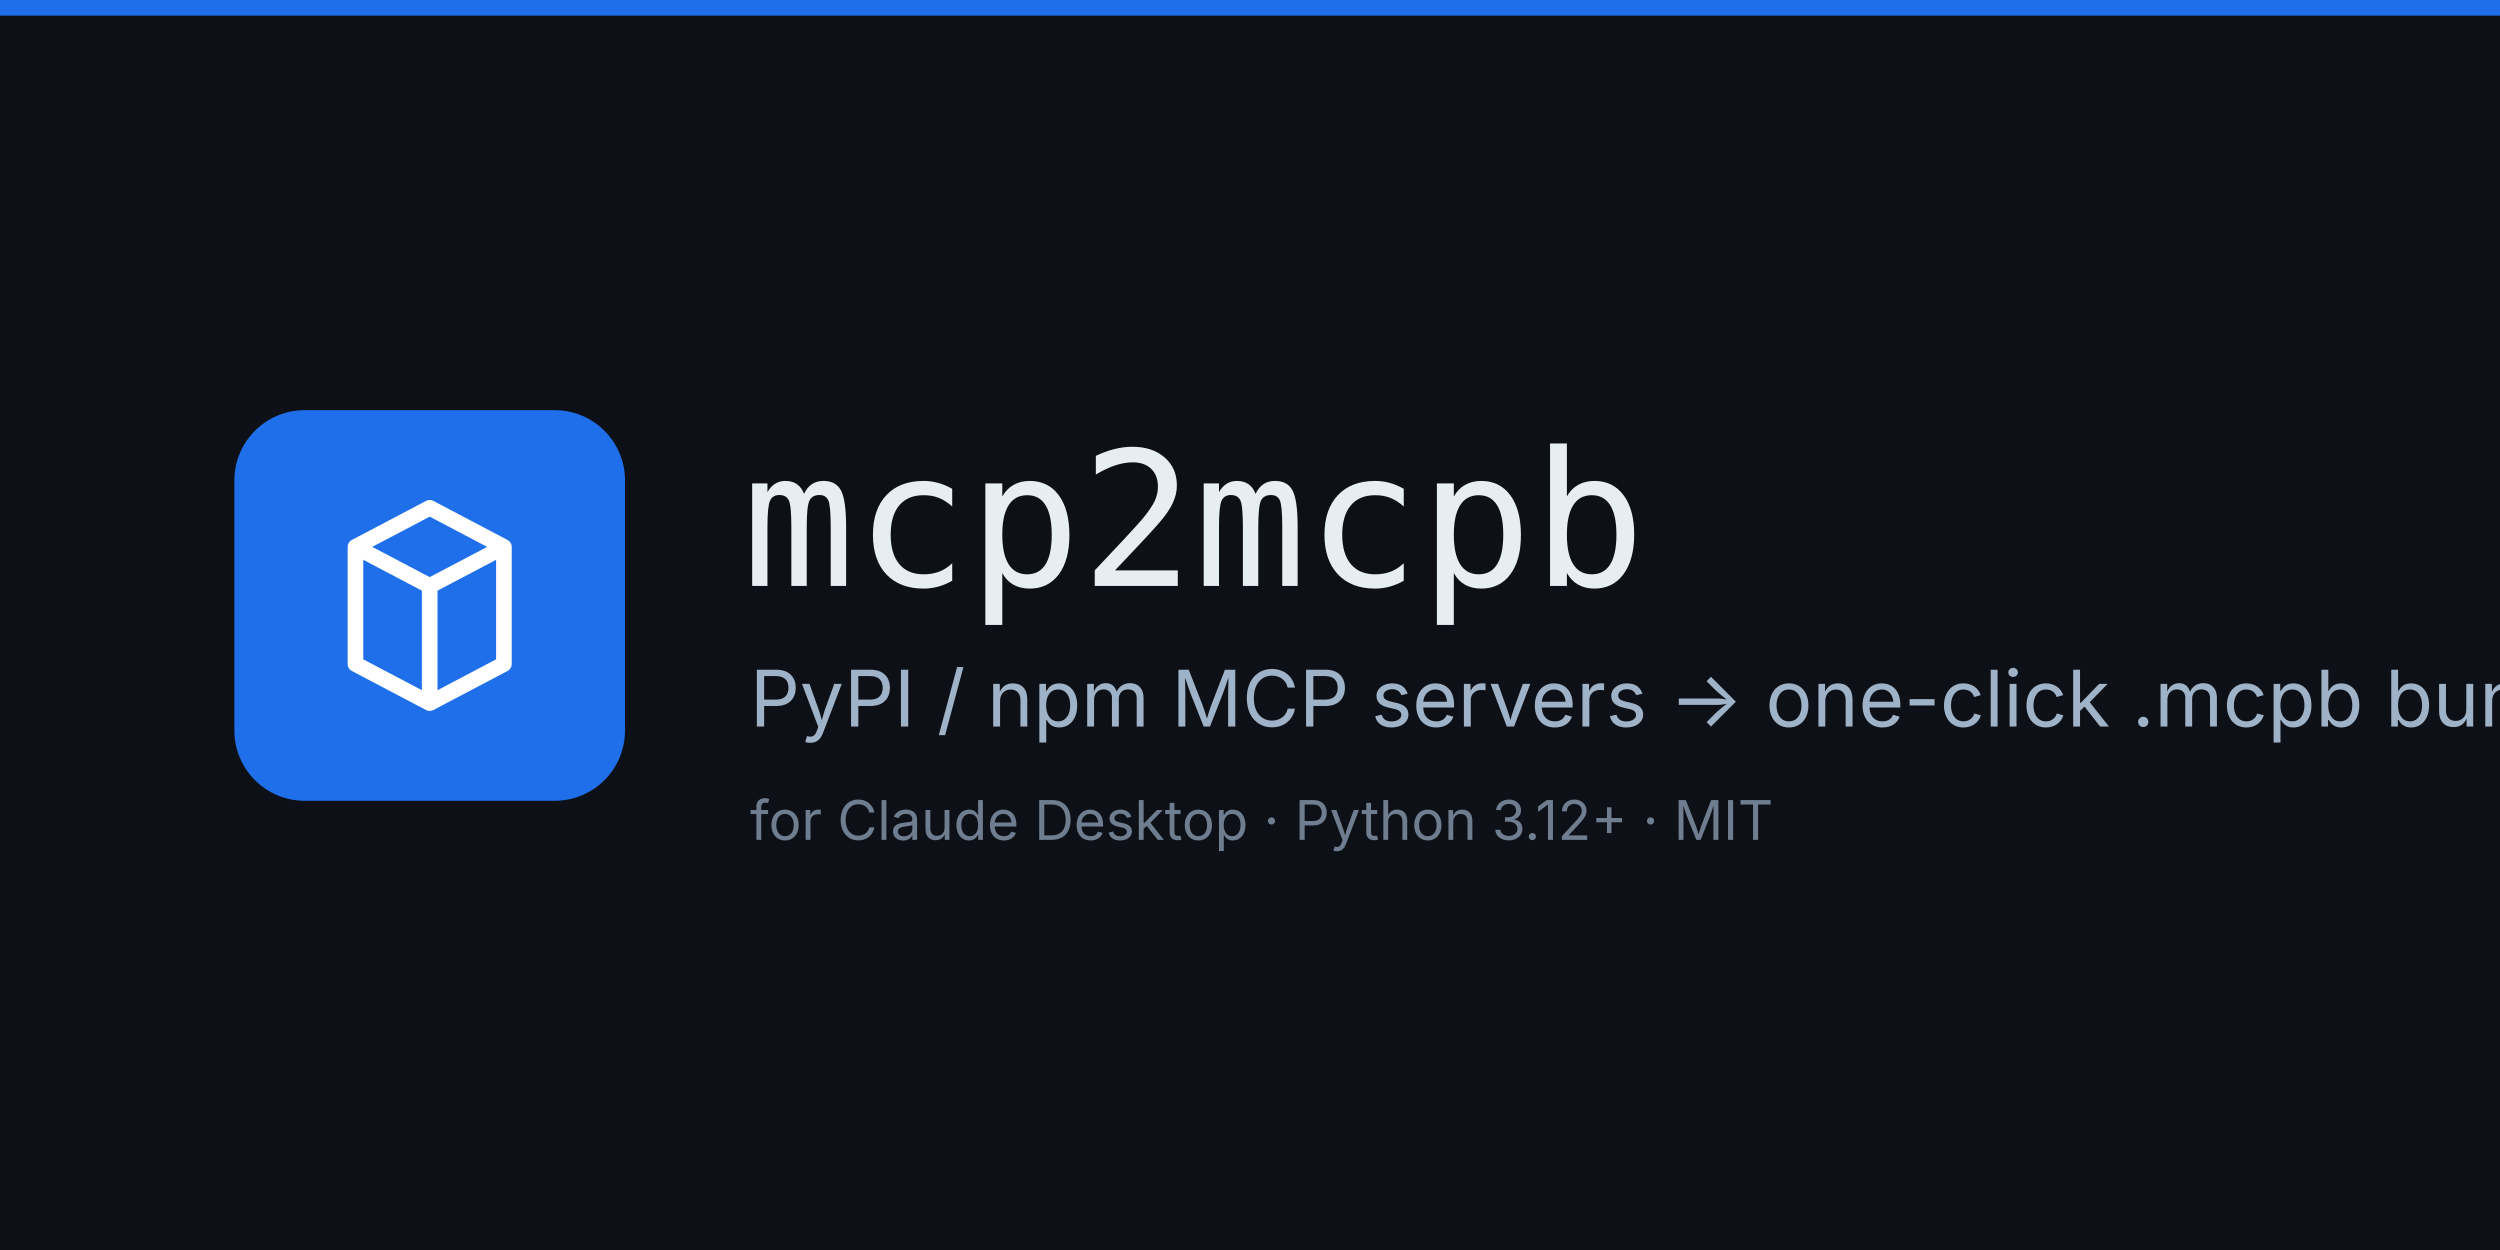
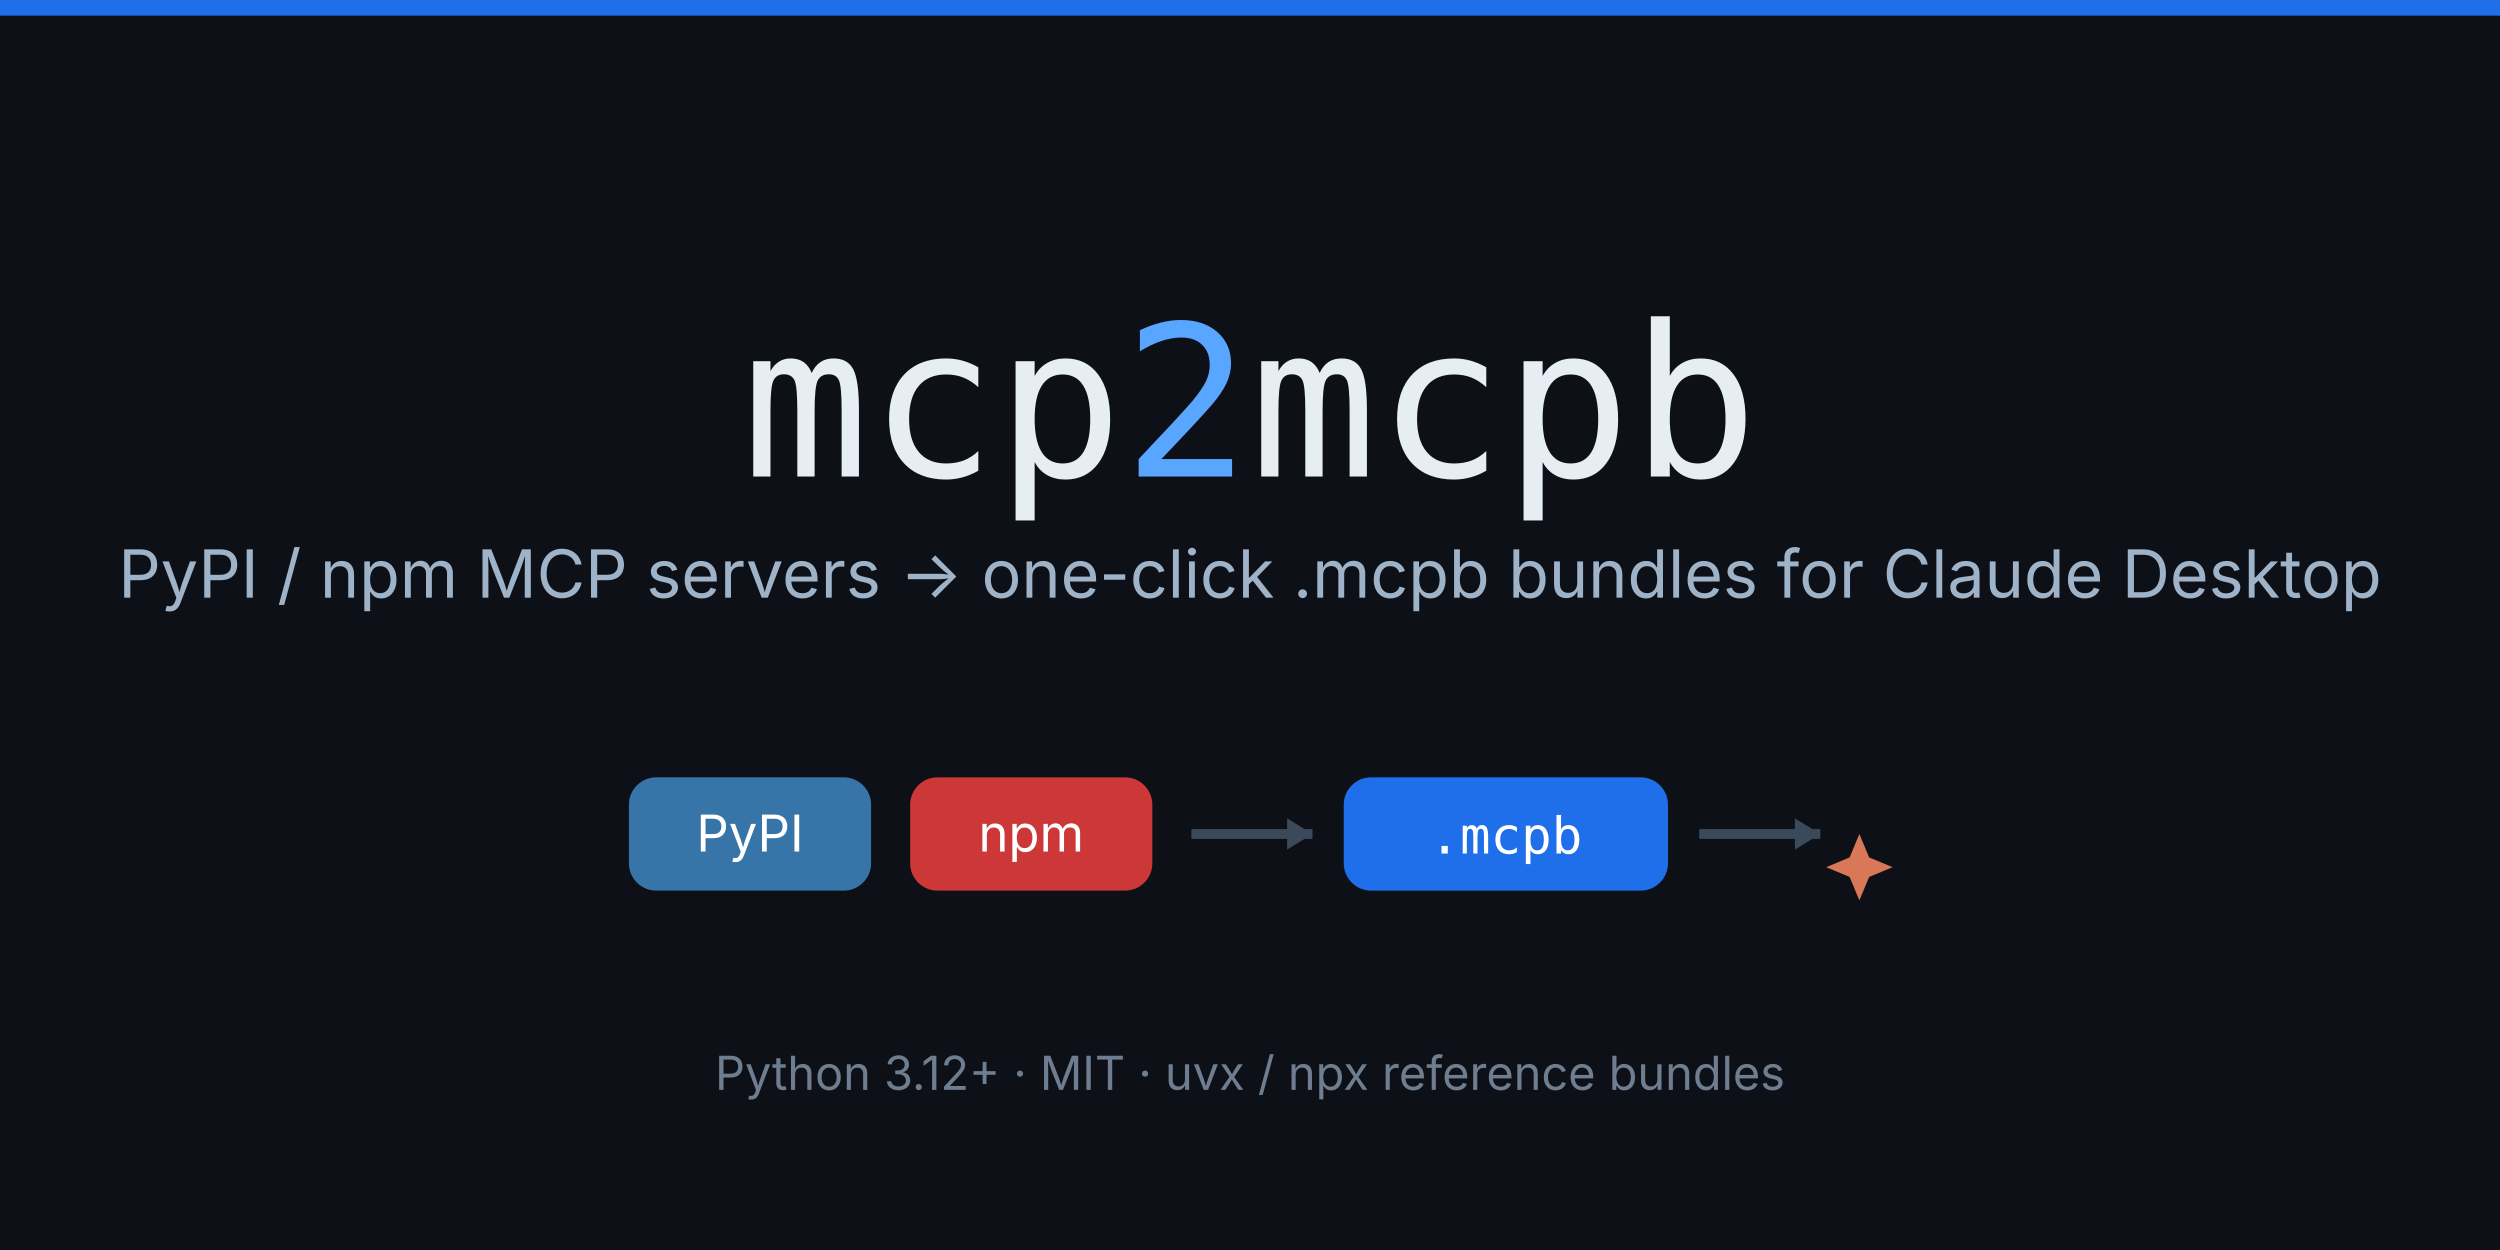
<svg xmlns="http://www.w3.org/2000/svg" width="1280" height="640" viewBox="0 0 1280 640" role="img" aria-label="mcp2mcpb social preview">
  <rect width="1280" height="640" fill="#0d1117" />
-   <rect x="0" y="0" width="1280" height="8" fill="#1f6feb" />
-   <g transform="translate(120,210)">
-     <rect width="200" height="200" rx="36" fill="#1f6feb" />
-     <path d="M62 70 L100 50 L138 70 L138 130 L100 150 L62 130 Z" fill="none" stroke="#fff" stroke-width="8" stroke-linejoin="round" />
-     <path d="M62 70 L100 90 L138 70" fill="none" stroke="#fff" stroke-width="8" stroke-linejoin="round" />
-     <line x1="100" y1="90" x2="100" y2="150" stroke="#fff" stroke-width="8" />
+   <rect width="1280" height="8" fill="#1f6feb" />
+   <text x="640" y="244" text-anchor="middle" font-family="ui-monospace,Menlo,monospace" font-size="108" fill="#e6edf3">mcp<tspan fill="#58a6ff">2</tspan>mcpb</text>
+   <text x="640" y="306" text-anchor="middle" font-family="-apple-system,Segoe UI,sans-serif" font-size="34" fill="#9fb3c8">PyPI / npm MCP servers → one-click .mcpb bundles for Claude Desktop</text>
+   <g transform="translate(322,398)" font-family="-apple-system,Segoe UI,sans-serif" font-size="26">
+     <rect x="0" y="0" width="124" height="58" rx="14" fill="#3775a9" />
+     <text x="62" y="38" text-anchor="middle" fill="#ffffff">PyPI</text>
+     <rect x="144" y="0" width="124" height="58" rx="14" fill="#cb3837" />
+     <text x="206" y="38" text-anchor="middle" fill="#ffffff">npm</text>
+     <line x1="288" y1="29" x2="350" y2="29" stroke="#3a4a5a" stroke-width="5" />
+     <path d="M350 29 l-13 -8 0 16 z" fill="#3a4a5a" />
+     <rect x="366" y="0" width="166" height="58" rx="14" fill="#1f6feb" />
+     <text x="449" y="39" text-anchor="middle" fill="#ffffff" font-family="ui-monospace,Menlo,monospace">.mcpb</text>
+     <line x1="548" y1="29" x2="610" y2="29" stroke="#3a4a5a" stroke-width="5" />
+     <path d="M610 29 l-13 -8 0 16 z" fill="#3a4a5a" />
+     <path d="M630 29 l5 12 12 5 -12 5 -5 12 -5 -12 -12 -5 12 -5 z" fill="#d97757" />
  </g>
-   <text x="380" y="300" font-family="ui-monospace,Menlo,monospace" font-size="96" fill="#e6edf3">mcp2mcpb</text>
-   <text x="384" y="372" font-family="-apple-system,Segoe UI,sans-serif" font-size="40" fill="#9fb3c8">PyPI / npm MCP servers → one-click .mcpb bundles</text>
-   <text x="384" y="430" font-family="-apple-system,Segoe UI,sans-serif" font-size="28" fill="#6e7d8f">for Claude Desktop · Python 3.12+ · MIT</text>
+   <text x="640" y="558" text-anchor="middle" font-family="-apple-system,Segoe UI,sans-serif" font-size="24" fill="#6e7d8f">Python 3.12+ · MIT · uvx / npx reference bundles</text>
</svg>
